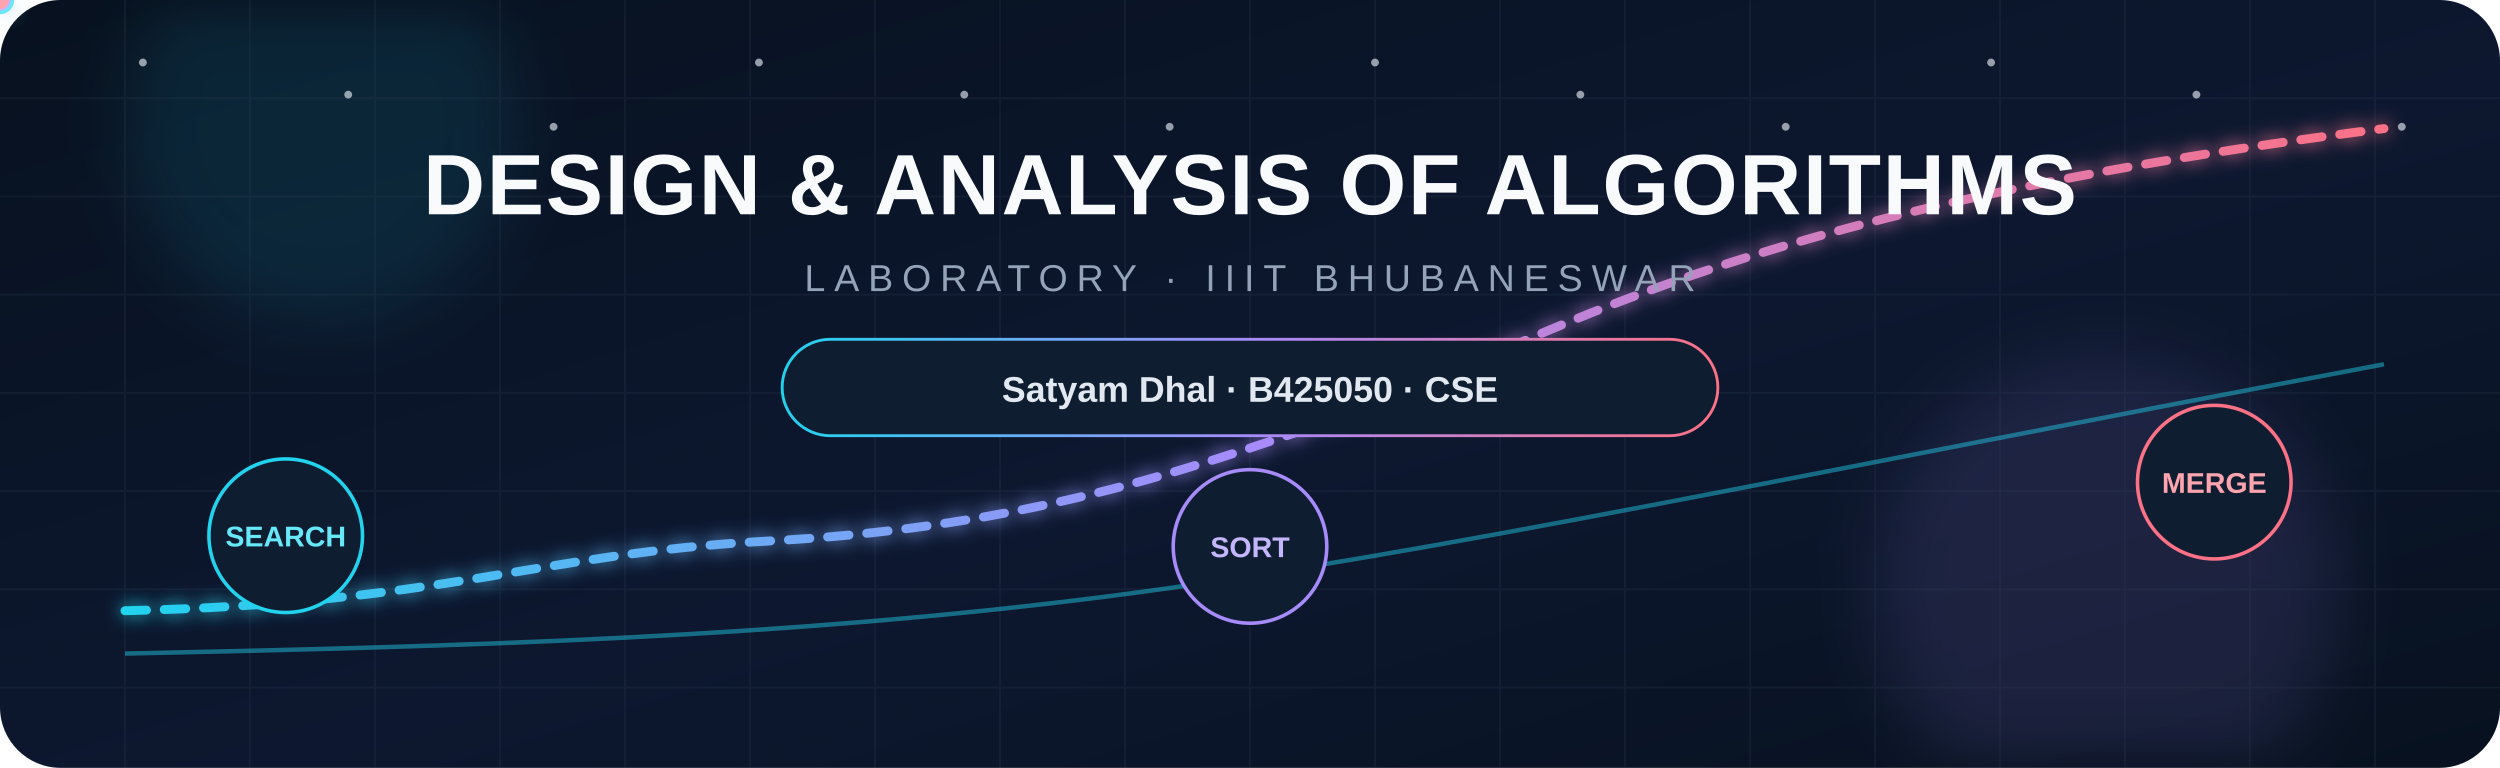
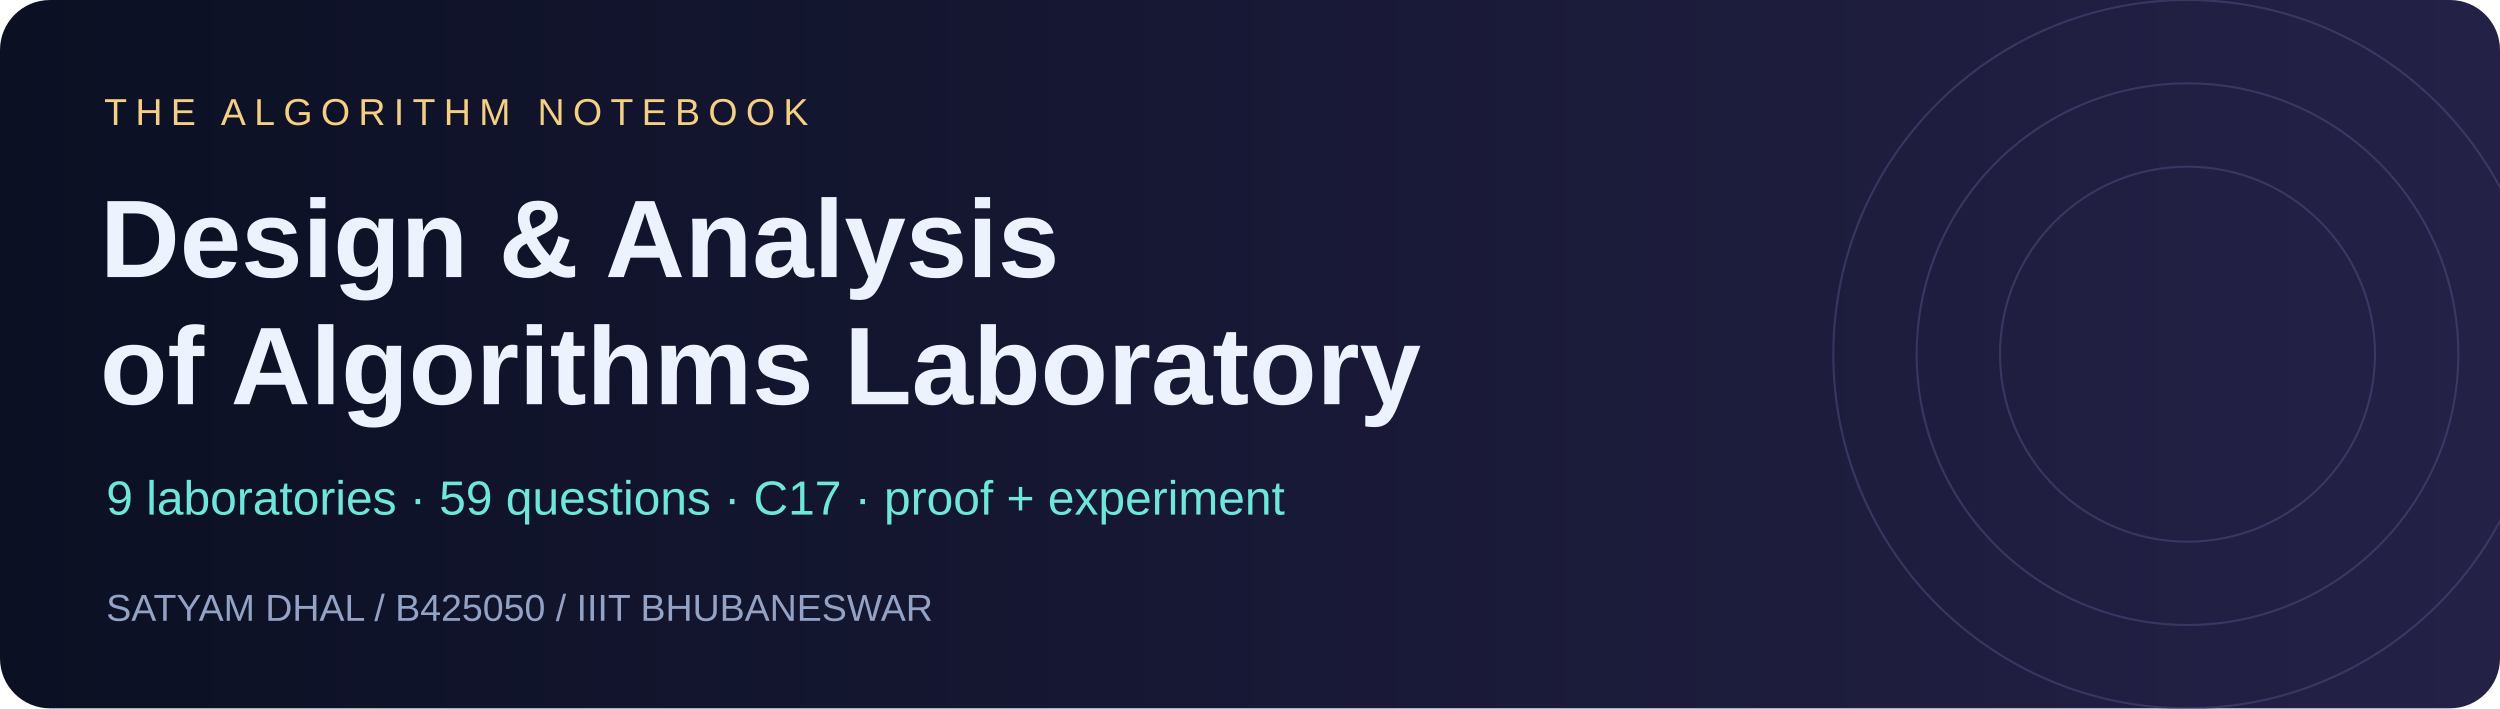
- <svg xmlns="http://www.w3.org/2000/svg" width="1400" height="430" viewBox="0 0 1400 430">
+ <svg xmlns="http://www.w3.org/2000/svg" width="1200" height="340" viewBox="0 0 1200 340">
  <defs>
-     <linearGradient id="bg" x1="0" y1="0" x2="1" y2="1">
-       <stop offset="0%" stop-color="#07111f">
-         <animate attributeName="stop-color" values="#07111f;#0b1530;#07111f" dur="7s" repeatCount="indefinite" />
-       </stop>
-       <stop offset="55%" stop-color="#0d1830">
-         <animate attributeName="stop-color" values="#0d1830;#111b39;#0d1830" dur="9s" repeatCount="indefinite" />
-       </stop>
-       <stop offset="100%" stop-color="#07111f" />
+     <linearGradient id="g">
+       <stop stop-color="#0b1023" />
+       <stop offset="1" stop-color="#242147" />
    </linearGradient>
-     <linearGradient id="neon" x1="0" y1="0" x2="1" y2="0">
-       <stop offset="0%" stop-color="#22d3ee" />
-       <stop offset="50%" stop-color="#a78bfa" />
-       <stop offset="100%" stop-color="#fb7185" />
-       <animate attributeName="x1" values="0;1;0" dur="6s" repeatCount="indefinite" />
-       <animate attributeName="x2" values="1;0;1" dur="6s" repeatCount="indefinite" />
-     </linearGradient>
-     <radialGradient id="orb">
-       <stop offset="0" stop-color="#67e8f9" stop-opacity=".95" />
-       <stop offset="1" stop-color="#22d3ee" stop-opacity="0" />
-     </radialGradient>
-     <filter id="glow" x="-80%" y="-80%" width="260%" height="260%">
-       <feGaussianBlur stdDeviation="5" result="b" />
-       <feMerge>
-         <feMergeNode in="b" />
-         <feMergeNode in="SourceGraphic" />
-       </feMerge>
-     </filter>
-     <filter id="soft" x="-50%" y="-50%" width="200%" height="200%">
-       <feGaussianBlur stdDeviation="18" />
-     </filter>
  </defs>
-   <rect width="1400" height="430" rx="34" fill="url(#bg)" />
-   <circle cx="180" cy="70" r="110" fill="#22d3ee" opacity=".10" filter="url(#soft)">
-     <animate attributeName="r" values="80;140;80" dur="6s" repeatCount="indefinite" />
-   </circle>
-   <circle cx="1180" cy="330" r="130" fill="#a78bfa" opacity=".12" filter="url(#soft)">
-     <animate attributeName="r" values="140;90;140" dur="7s" repeatCount="indefinite" />
-   </circle>
-   <g opacity=".22" stroke="#334155" stroke-width="1">
-     <path d="M0 55 H1400" />
-     <path d="M0 110 H1400" />
-     <path d="M0 165 H1400" />
-     <path d="M0 220 H1400" />
-     <path d="M0 275 H1400" />
-     <path d="M0 330 H1400" />
-     <path d="M0 385 H1400" />
-     <path d="M70 0 V430" />
-     <path d="M140 0 V430" />
-     <path d="M210 0 V430" />
-     <path d="M280 0 V430" />
-     <path d="M350 0 V430" />
-     <path d="M420 0 V430" />
-     <path d="M490 0 V430" />
-     <path d="M560 0 V430" />
-     <path d="M630 0 V430" />
-     <path d="M700 0 V430" />
-     <path d="M770 0 V430" />
-     <path d="M840 0 V430" />
-     <path d="M910 0 V430" />
-     <path d="M980 0 V430" />
-     <path d="M1050 0 V430" />
-     <path d="M1120 0 V430" />
-     <path d="M1190 0 V430" />
-     <path d="M1260 0 V430" />
-     <path d="M1330 0 V430" />
+   <rect width="1200" height="340" rx="24" fill="url(#g)" />
+   <g fill="none" stroke="#4a4778" opacity=".6">
+     <circle cx="1050" cy="170" r="90" />
+     <circle cx="1050" cy="170" r="130" />
+     <circle cx="1050" cy="170" r="170" />
  </g>
-   <path id="curve" d="M70 342 C250 338 300 310 430 303 S650 270 760 230 S960 120 1335 72" fill="none" stroke="url(#neon)" stroke-width="5" stroke-linecap="round" filter="url(#glow)" stroke-dasharray="12 10">
-     <animate attributeName="stroke-dashoffset" from="0" to="-88" dur="3.2s" repeatCount="indefinite" />
-   </path>
-   <path d="M70 366 C260 362 440 357 620 334 S1010 265 1335 204" fill="none" stroke="#22d3ee" stroke-opacity=".45" stroke-width="2.5" />
-   <g filter="url(#glow)">
-     <circle r="8" fill="#67e8f9">
-       <animateMotion dur="4.5s" repeatCount="indefinite">
-         <mpath href="#curve" />
-       </animateMotion>
-     </circle>
-     <circle r="6" fill="#c4b5fd">
-       <animateMotion dur="4.5s" begin="-1.5s" repeatCount="indefinite">
-         <mpath href="#curve" />
-       </animateMotion>
-     </circle>
-     <circle r="5" fill="#fda4af">
-       <animateMotion dur="4.5s" begin="-3s" repeatCount="indefinite">
-         <mpath href="#curve" />
-       </animateMotion>
-     </circle>
-   </g>
-   <g font-family="Segoe UI,Arial,sans-serif" text-anchor="middle">
-     <text x="700" y="120" fill="#f8fafc" font-size="48" font-weight="800" letter-spacing="1">DESIGN &amp; ANALYSIS OF ALGORITHMS</text>
-     <text x="700" y="163" fill="#94a3b8" font-size="21" letter-spacing="5">LABORATORY · IIIT BHUBANESWAR</text>
-     <rect x="438" y="190" width="524" height="54" rx="27" fill="#0f1d30" stroke="url(#neon)" stroke-width="1.6" />
-     <text x="700" y="225" fill="#e2e8f0" font-size="20" font-weight="700">Satyam Dhal · B425050 · CSE</text>
-   </g>
-   <g font-family="Segoe UI,Arial,sans-serif" font-weight="700" font-size="16" text-anchor="middle">
-     <g transform="translate(160 300)">
-       <circle r="43" fill="#0f1d30" stroke="#22d3ee" stroke-width="2">
-         <animate attributeName="r" values="40;46;40" dur="2.6s" repeatCount="indefinite" />
-       </circle>
-       <text y="6" fill="#67e8f9">SEARCH</text>
-     </g>
-     <g transform="translate(700 306)">
-       <circle r="43" fill="#0f1d30" stroke="#a78bfa" stroke-width="2">
-         <animate attributeName="r" values="46;40;46" dur="3.1s" repeatCount="indefinite" />
-       </circle>
-       <text y="6" fill="#c4b5fd">SORT</text>
-     </g>
-     <g transform="translate(1240 270)">
-       <circle r="43" fill="#0f1d30" stroke="#fb7185" stroke-width="2">
-         <animate attributeName="r" values="40;46;40" dur="2.9s" repeatCount="indefinite" />
-       </circle>
-       <text y="6" fill="#fda4af">MERGE</text>
-     </g>
-   </g>
-   <g fill="#e2e8f0" opacity=".65">
-     <circle cx="80" cy="35" r="2.2">
-       <animate attributeName="opacity" values=".15;.9;.15" dur="2.4s" begin="-0.0s" repeatCount="indefinite" />
-     </circle>
-     <circle cx="195" cy="53" r="2.2">
-       <animate attributeName="opacity" values=".15;.9;.15" dur="2.85s" begin="-0.2s" repeatCount="indefinite" />
-     </circle>
-     <circle cx="310" cy="71" r="2.2">
-       <animate attributeName="opacity" values=".15;.9;.15" dur="3.3s" begin="-0.4s" repeatCount="indefinite" />
-     </circle>
-     <circle cx="425" cy="35" r="2.2">
-       <animate attributeName="opacity" values=".15;.9;.15" dur="3.75s" begin="-0.6s" repeatCount="indefinite" />
-     </circle>
-     <circle cx="540" cy="53" r="2.2">
-       <animate attributeName="opacity" values=".15;.9;.15" dur="4.2s" begin="-0.8s" repeatCount="indefinite" />
-     </circle>
-     <circle cx="655" cy="71" r="2.2">
-       <animate attributeName="opacity" values=".15;.9;.15" dur="2.4s" begin="-1.0s" repeatCount="indefinite" />
-     </circle>
-     <circle cx="770" cy="35" r="2.2">
-       <animate attributeName="opacity" values=".15;.9;.15" dur="2.85s" begin="-1.2s" repeatCount="indefinite" />
-     </circle>
-     <circle cx="885" cy="53" r="2.2">
-       <animate attributeName="opacity" values=".15;.9;.15" dur="3.3s" begin="-1.4s" repeatCount="indefinite" />
-     </circle>
-     <circle cx="1000" cy="71" r="2.2">
-       <animate attributeName="opacity" values=".15;.9;.15" dur="3.75s" begin="-1.6s" repeatCount="indefinite" />
-     </circle>
-     <circle cx="1115" cy="35" r="2.2">
-       <animate attributeName="opacity" values=".15;.9;.15" dur="4.2s" begin="-1.8s" repeatCount="indefinite" />
-     </circle>
-     <circle cx="1230" cy="53" r="2.2">
-       <animate attributeName="opacity" values=".15;.9;.15" dur="2.4s" begin="-2.0s" repeatCount="indefinite" />
-     </circle>
-     <circle cx="1345" cy="71" r="2.2">
-       <animate attributeName="opacity" values=".15;.9;.15" dur="2.85s" begin="-2.2s" repeatCount="indefinite" />
-     </circle>
+   <g font-family="Segoe UI,Arial,sans-serif">
+     <text x="50" y="60" fill="#f5cf83" font-size="18" letter-spacing="4">THE ALGORITHM NOTEBOOK</text>
+     <text x="48" y="133" fill="#edf2ff" font-size="53" font-weight="700">Design &amp; Analysis</text>
+     <text x="48" y="194" fill="#edf2ff" font-size="53" font-weight="700">of Algorithms Laboratory</text>
+     <text x="51" y="247" fill="#6ee7da" font-size="23">9 laboratories · 59 questions · C17 · proof + experiment</text>
+     <text x="51" y="298" fill="#94a3c5" font-size="18">SATYAM DHAL / B425050 / IIIT BHUBANESWAR</text>
  </g>
</svg>
